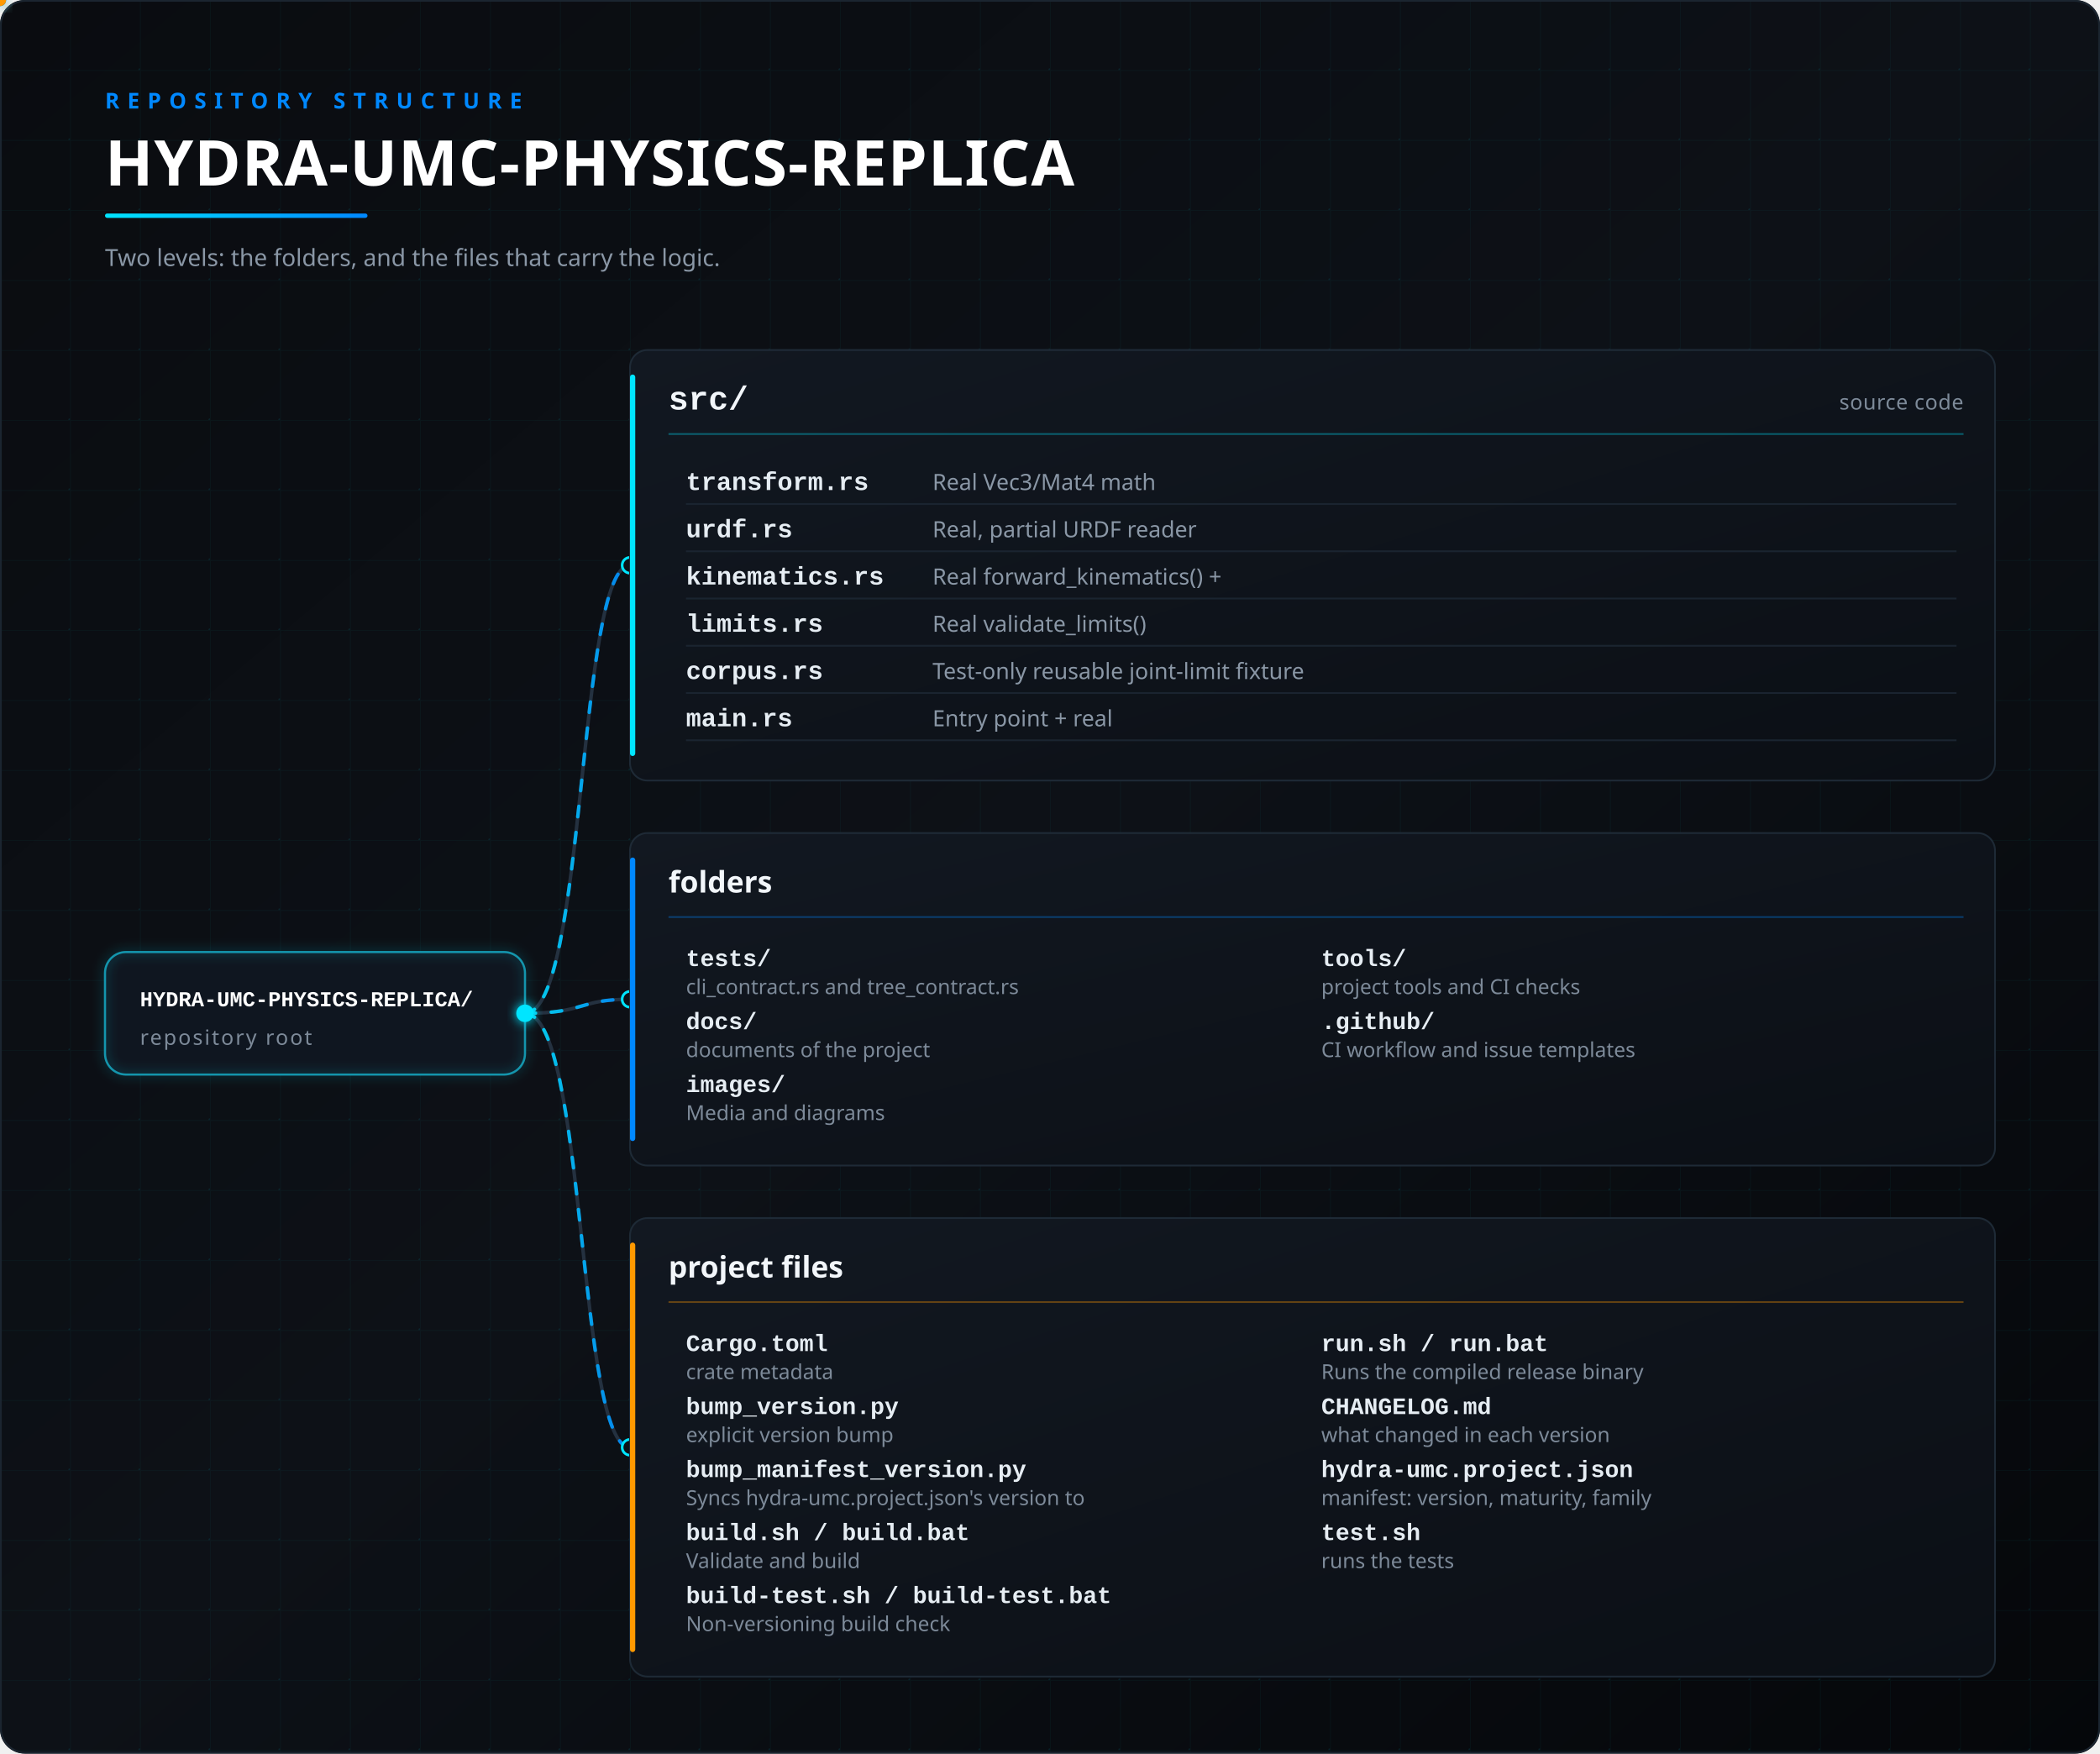
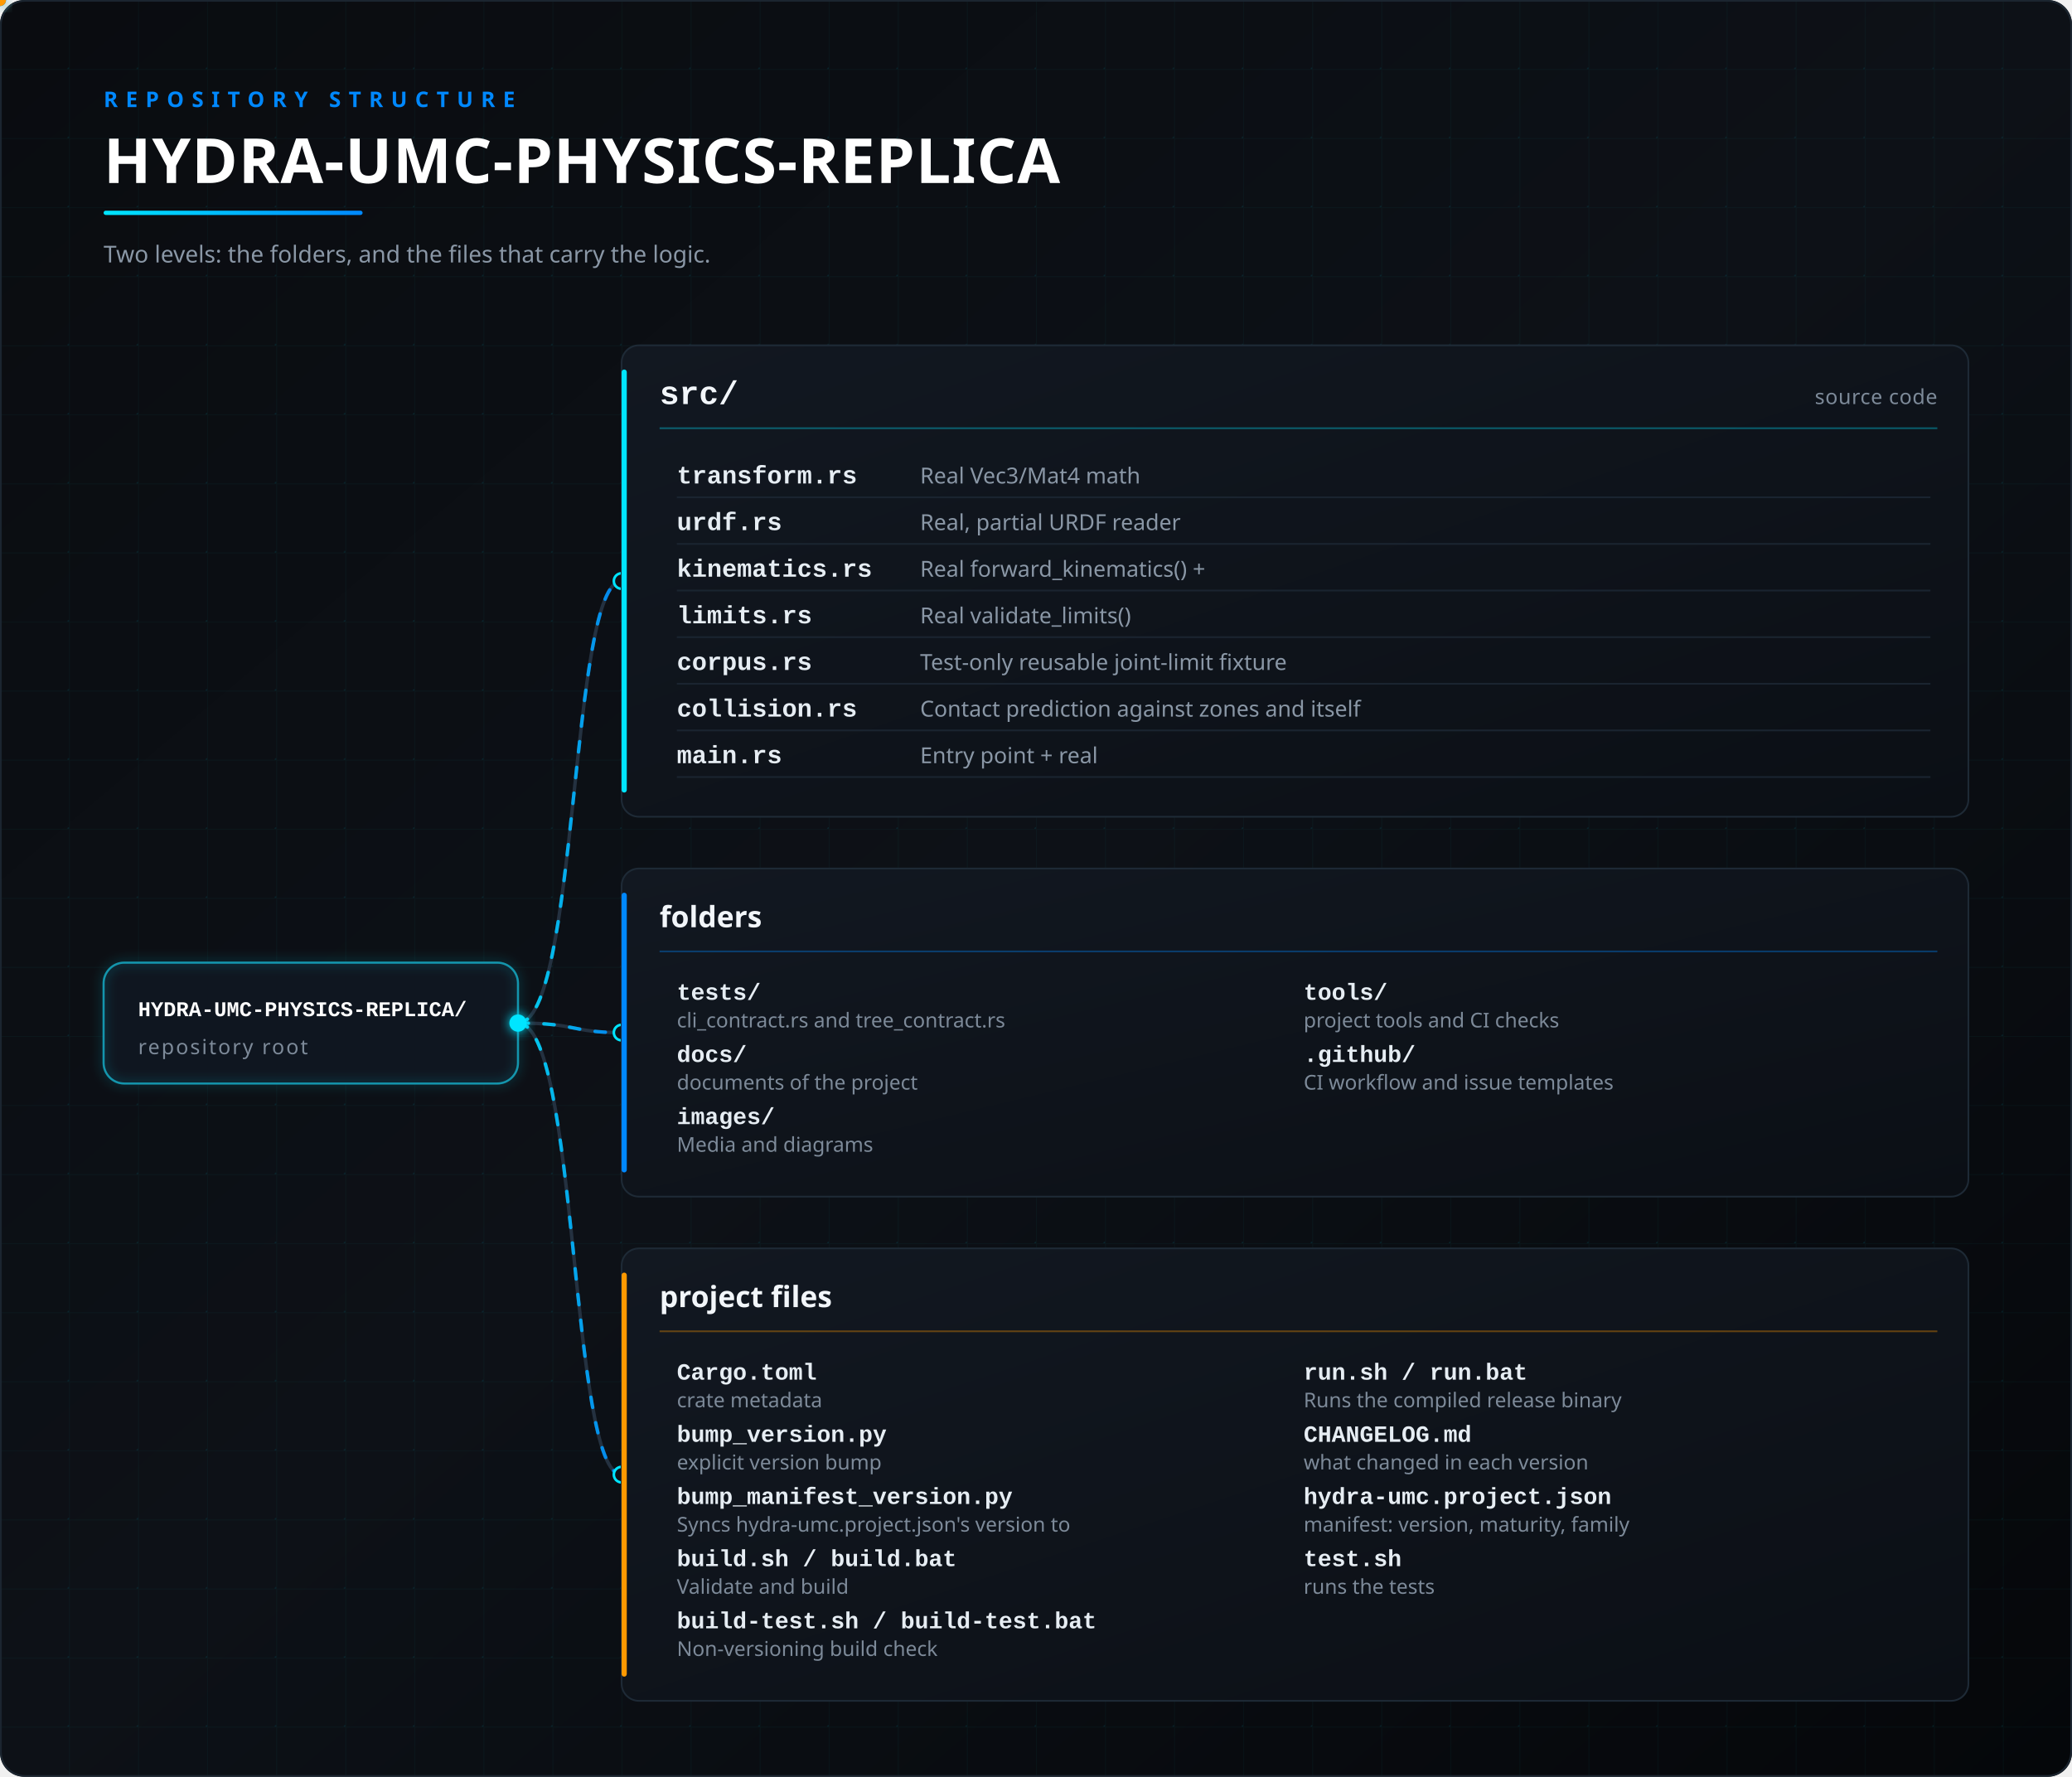
- <svg xmlns="http://www.w3.org/2000/svg" viewBox="0 0 1200 1002" width="100%" role="img" aria-labelledby="t d">
+ <svg xmlns="http://www.w3.org/2000/svg" viewBox="0 0 1200 1029" width="100%" role="img" aria-labelledby="t d">
  <defs>
    <linearGradient id="bg" x1="0" y1="0" x2="1" y2="1">
      <stop offset="0" stop-color="#0A0C10" />
      <stop offset="0.5" stop-color="#0D1117" />
      <stop offset="1" stop-color="#05070A" />
    </linearGradient>
    <linearGradient id="card" x1="0" y1="0" x2="1" y2="1">
      <stop offset="0" stop-color="#121821" />
      <stop offset="1" stop-color="#0B0F15" />
    </linearGradient>
    <linearGradient id="line" x1="0" y1="0" x2="1" y2="0">
      <stop offset="0" stop-color="#00E5FF" />
      <stop offset="1" stop-color="#0088FF" />
    </linearGradient>
    <filter id="glow" x="-50%" y="-50%" width="200%" height="200%">
      <feGaussianBlur stdDeviation="3" result="b" />
      <feMerge>
        <feMergeNode in="b" />
        <feMergeNode in="SourceGraphic" />
      </feMerge>
    </filter>
    <pattern id="grid" width="40" height="40" patternUnits="userSpaceOnUse">
      <path d="M40 0H0V40" fill="none" stroke="#00E5FF" stroke-opacity="0.035" />
      <circle cx="40" cy="40" r="1" fill="#00E5FF" fill-opacity="0.09" />
    </pattern>
  </defs>
-   <rect width="1200" height="1002" rx="14" fill="url(#bg)" />
-   <rect width="1200" height="1002" rx="14" fill="url(#grid)" />
-   <rect x="0.5" y="0.5" width="1199" height="1001" rx="14" fill="none" stroke="#1B2530" />
+   <rect width="1200" height="1029" rx="14" fill="url(#bg)" />
+   <rect width="1200" height="1029" rx="14" fill="url(#grid)" />
+   <rect x="0.5" y="0.5" width="1199" height="1028" rx="14" fill="none" stroke="#1B2530" />
  <text x="60" y="62" font-family="'Segoe UI','Noto Sans','Noto Sans CJK SC','Microsoft YaHei','Yu Gothic','Helvetica Neue',Helvetica,Arial,sans-serif" font-size="12.5" font-weight="600" fill="#0088FF" text-anchor="start" letter-spacing="4.5">REPOSITORY STRUCTURE</text>
  <text x="60" y="106" font-family="'Segoe UI','Noto Sans','Noto Sans CJK SC','Microsoft YaHei','Yu Gothic','Helvetica Neue',Helvetica,Arial,sans-serif" font-size="36" font-weight="700" fill="#FFFFFF" text-anchor="start" letter-spacing="0.5">HYDRA-UMC-PHYSICS-REPLICA</text>
  <rect x="60" y="122" width="150" height="2.5" rx="1.25" fill="url(#line)">
    <animate attributeName="width" values="40;150;150" keyTimes="0;0.4;1" dur="3s" repeatCount="indefinite" />
  </rect>
  <text x="60" y="152" font-family="'Segoe UI','Noto Sans','Noto Sans CJK SC','Microsoft YaHei','Yu Gothic','Helvetica Neue',Helvetica,Arial,sans-serif" font-size="13.5" font-weight="400" fill="#8A97A6" text-anchor="start">Two levels: the folders, and the files that carry the logic.</text>
-   <path id="c0" d="M300,579 C335,579 330,323 360,323" fill="none" stroke="#243140" stroke-width="2" />
-   <path d="M300,579 C335,579 330,323 360,323" fill="none" stroke="url(#line)" stroke-width="2" stroke-linecap="round" stroke-dasharray="6 9" opacity="0.9">
+   <path id="c0" d="M300,592.5 C335,592.5 330,336.5 360,336.5" fill="none" stroke="#243140" stroke-width="2" />
+   <path d="M300,592.5 C335,592.5 330,336.5 360,336.5" fill="none" stroke="url(#line)" stroke-width="2" stroke-linecap="round" stroke-dasharray="6 9" opacity="0.9">
    <animate attributeName="stroke-dashoffset" from="0" to="-30" dur="1.6s" repeatCount="indefinite" />
  </path>
-   <circle cx="360" cy="323" r="4.5" fill="#0D1117" stroke="#00E5FF" stroke-width="1.5" />
-   <path id="c1" d="M300,579 C335,579 330,571 360,571" fill="none" stroke="#243140" stroke-width="2" />
-   <path d="M300,579 C335,579 330,571 360,571" fill="none" stroke="url(#line)" stroke-width="2" stroke-linecap="round" stroke-dasharray="6 9" opacity="0.9">
+   <circle cx="360" cy="336.5" r="4.5" fill="#0D1117" stroke="#00E5FF" stroke-width="1.5" />
+   <path id="c1" d="M300,592.5 C335,592.5 330,598 360,598" fill="none" stroke="#243140" stroke-width="2" />
+   <path d="M300,592.5 C335,592.5 330,598 360,598" fill="none" stroke="url(#line)" stroke-width="2" stroke-linecap="round" stroke-dasharray="6 9" opacity="0.9">
    <animate attributeName="stroke-dashoffset" from="0" to="-30" dur="1.6s" repeatCount="indefinite" />
  </path>
-   <circle cx="360" cy="571" r="4.5" fill="#0D1117" stroke="#00E5FF" stroke-width="1.5" />
-   <path id="c2" d="M300,579 C335,579 330,827 360,827" fill="none" stroke="#243140" stroke-width="2" />
-   <path d="M300,579 C335,579 330,827 360,827" fill="none" stroke="url(#line)" stroke-width="2" stroke-linecap="round" stroke-dasharray="6 9" opacity="0.9">
+   <circle cx="360" cy="598" r="4.5" fill="#0D1117" stroke="#00E5FF" stroke-width="1.5" />
+   <path id="c2" d="M300,592.5 C335,592.5 330,854 360,854" fill="none" stroke="#243140" stroke-width="2" />
+   <path d="M300,592.5 C335,592.5 330,854 360,854" fill="none" stroke="url(#line)" stroke-width="2" stroke-linecap="round" stroke-dasharray="6 9" opacity="0.9">
    <animate attributeName="stroke-dashoffset" from="0" to="-30" dur="1.6s" repeatCount="indefinite" />
  </path>
-   <circle cx="360" cy="827" r="4.5" fill="#0D1117" stroke="#00E5FF" stroke-width="1.5" />
+   <circle cx="360" cy="854" r="4.5" fill="#0D1117" stroke="#00E5FF" stroke-width="1.5" />
  <circle r="3.5" fill="#00E5FF" filter="url(#glow)">
    <animateMotion dur="3.4s" repeatCount="indefinite">
      <mpath href="#c0" />
    </animateMotion>
  </circle>
  <circle r="3.5" fill="#0088FF" filter="url(#glow)">
    <animateMotion dur="4.2s" repeatCount="indefinite">
      <mpath href="#c1" />
    </animateMotion>
  </circle>
  <circle r="3.5" fill="#FF9900" filter="url(#glow)">
    <animateMotion dur="5.0s" repeatCount="indefinite">
      <mpath href="#c2" />
    </animateMotion>
  </circle>
-   <rect x="60" y="544" width="240" height="70" rx="12" fill="#0F1620" stroke="#2A3A4C" stroke-width="1.2" />
-   <rect x="60" y="544" width="240" height="70" rx="12" fill="none" stroke="#00E5FF" stroke-opacity="0.5" stroke-width="1.2" filter="url(#glow)">
+   <rect x="60" y="557.5" width="240" height="70" rx="12" fill="#0F1620" stroke="#2A3A4C" stroke-width="1.2" />
+   <rect x="60" y="557.5" width="240" height="70" rx="12" fill="none" stroke="#00E5FF" stroke-opacity="0.5" stroke-width="1.2" filter="url(#glow)">
    <animate attributeName="stroke-opacity" values="0.15;0.6;0.15" dur="3.6s" repeatCount="indefinite" />
  </rect>
-   <text x="80" y="575" font-family="'JetBrains Mono','Cascadia Code','SFMono-Regular',Consolas,'Liberation Mono',monospace" font-size="12.2" font-weight="700" fill="#FFFFFF" text-anchor="start">HYDRA-UMC-PHYSICS-REPLICA/</text>
-   <text x="80" y="597" font-family="'Segoe UI','Noto Sans','Noto Sans CJK SC','Microsoft YaHei','Yu Gothic','Helvetica Neue',Helvetica,Arial,sans-serif" font-size="12" font-weight="400" fill="#7D8A99" text-anchor="start" letter-spacing="1">repository root</text>
-   <circle cx="300" cy="579" r="5" fill="#00E5FF" filter="url(#glow)" />
-   <rect x="360" y="200" width="780" height="246" rx="10" fill="url(#card)" stroke="#1E2A36" stroke-width="1" />
-   <rect x="360" y="214" width="3" height="218" rx="1.5" fill="#00E5FF">
+   <text x="80" y="588.5" font-family="'JetBrains Mono','Cascadia Code','SFMono-Regular',Consolas,'Liberation Mono',monospace" font-size="12.2" font-weight="700" fill="#FFFFFF" text-anchor="start">HYDRA-UMC-PHYSICS-REPLICA/</text>
+   <text x="80" y="610.5" font-family="'Segoe UI','Noto Sans','Noto Sans CJK SC','Microsoft YaHei','Yu Gothic','Helvetica Neue',Helvetica,Arial,sans-serif" font-size="12" font-weight="400" fill="#7D8A99" text-anchor="start" letter-spacing="1">repository root</text>
+   <circle cx="300" cy="592.5" r="5" fill="#00E5FF" filter="url(#glow)" />
+   <rect x="360" y="200" width="780" height="273" rx="10" fill="url(#card)" stroke="#1E2A36" stroke-width="1" />
+   <rect x="360" y="214" width="3" height="245" rx="1.5" fill="#00E5FF">
    <animate attributeName="opacity" values="0.55;1;0.55" dur="4s" begin="0s" repeatCount="indefinite" />
  </rect>
  <text x="382" y="234" font-family="'JetBrains Mono','Cascadia Code','SFMono-Regular',Consolas,'Liberation Mono',monospace" font-size="19" font-weight="700" fill="#F2F6FA" text-anchor="start">src/</text>
  <text x="1122" y="234" font-family="'Segoe UI','Noto Sans','Noto Sans CJK SC','Microsoft YaHei','Yu Gothic','Helvetica Neue',Helvetica,Arial,sans-serif" font-size="12" font-weight="400" fill="#7D8A99" text-anchor="end" letter-spacing="0.3">source code</text>
  <line x1="382" y1="248" x2="1122" y2="248" stroke="#00E5FF" stroke-opacity="0.35" stroke-width="1" />
  <text x="392" y="280" font-family="'JetBrains Mono','Cascadia Code','SFMono-Regular',Consolas,'Liberation Mono',monospace" font-size="14.5" font-weight="600" fill="#E6EDF3" text-anchor="start">transform.rs</text>
  <text x="532.87" y="280" font-family="'Segoe UI','Noto Sans','Noto Sans CJK SC','Microsoft YaHei','Yu Gothic','Helvetica Neue',Helvetica,Arial,sans-serif" font-size="12.8" font-weight="400" fill="#8A97A6" text-anchor="start">Real Vec3/Mat4 math</text>
  <line x1="392" y1="288" x2="1118" y2="288" stroke="#1A2430" stroke-width="1" />
  <text x="392" y="307" font-family="'JetBrains Mono','Cascadia Code','SFMono-Regular',Consolas,'Liberation Mono',monospace" font-size="14.5" font-weight="600" fill="#E6EDF3" text-anchor="start">urdf.rs</text>
  <text x="532.87" y="307" font-family="'Segoe UI','Noto Sans','Noto Sans CJK SC','Microsoft YaHei','Yu Gothic','Helvetica Neue',Helvetica,Arial,sans-serif" font-size="12.8" font-weight="400" fill="#8A97A6" text-anchor="start">Real, partial URDF reader</text>
  <line x1="392" y1="315" x2="1118" y2="315" stroke="#1A2430" stroke-width="1" />
  <text x="392" y="334" font-family="'JetBrains Mono','Cascadia Code','SFMono-Regular',Consolas,'Liberation Mono',monospace" font-size="14.5" font-weight="600" fill="#E6EDF3" text-anchor="start">kinematics.rs</text>
  <text x="532.87" y="334" font-family="'Segoe UI','Noto Sans','Noto Sans CJK SC','Microsoft YaHei','Yu Gothic','Helvetica Neue',Helvetica,Arial,sans-serif" font-size="12.8" font-weight="400" fill="#8A97A6" text-anchor="start">Real forward_kinematics() +</text>
  <line x1="392" y1="342" x2="1118" y2="342" stroke="#1A2430" stroke-width="1" />
  <text x="392" y="361" font-family="'JetBrains Mono','Cascadia Code','SFMono-Regular',Consolas,'Liberation Mono',monospace" font-size="14.5" font-weight="600" fill="#E6EDF3" text-anchor="start">limits.rs</text>
  <text x="532.87" y="361" font-family="'Segoe UI','Noto Sans','Noto Sans CJK SC','Microsoft YaHei','Yu Gothic','Helvetica Neue',Helvetica,Arial,sans-serif" font-size="12.8" font-weight="400" fill="#8A97A6" text-anchor="start">Real validate_limits()</text>
  <line x1="392" y1="369" x2="1118" y2="369" stroke="#1A2430" stroke-width="1" />
  <text x="392" y="388" font-family="'JetBrains Mono','Cascadia Code','SFMono-Regular',Consolas,'Liberation Mono',monospace" font-size="14.5" font-weight="600" fill="#E6EDF3" text-anchor="start">corpus.rs</text>
  <text x="532.87" y="388" font-family="'Segoe UI','Noto Sans','Noto Sans CJK SC','Microsoft YaHei','Yu Gothic','Helvetica Neue',Helvetica,Arial,sans-serif" font-size="12.8" font-weight="400" fill="#8A97A6" text-anchor="start">Test-only reusable joint-limit fixture</text>
  <line x1="392" y1="396" x2="1118" y2="396" stroke="#1A2430" stroke-width="1" />
-   <text x="392" y="415" font-family="'JetBrains Mono','Cascadia Code','SFMono-Regular',Consolas,'Liberation Mono',monospace" font-size="14.5" font-weight="600" fill="#E6EDF3" text-anchor="start">main.rs</text>
-   <text x="532.87" y="415" font-family="'Segoe UI','Noto Sans','Noto Sans CJK SC','Microsoft YaHei','Yu Gothic','Helvetica Neue',Helvetica,Arial,sans-serif" font-size="12.8" font-weight="400" fill="#8A97A6" text-anchor="start">Entry point + real</text>
+   <text x="392" y="415" font-family="'JetBrains Mono','Cascadia Code','SFMono-Regular',Consolas,'Liberation Mono',monospace" font-size="14.5" font-weight="600" fill="#E6EDF3" text-anchor="start">collision.rs</text>
+   <text x="532.87" y="415" font-family="'Segoe UI','Noto Sans','Noto Sans CJK SC','Microsoft YaHei','Yu Gothic','Helvetica Neue',Helvetica,Arial,sans-serif" font-size="12.8" font-weight="400" fill="#8A97A6" text-anchor="start">Contact prediction against zones and itself</text>
  <line x1="392" y1="423" x2="1118" y2="423" stroke="#1A2430" stroke-width="1" />
-   <rect x="360" y="476" width="780" height="190" rx="10" fill="url(#card)" stroke="#1E2A36" stroke-width="1" />
-   <rect x="360" y="490" width="3" height="162" rx="1.5" fill="#0088FF">
+   <text x="392" y="442" font-family="'JetBrains Mono','Cascadia Code','SFMono-Regular',Consolas,'Liberation Mono',monospace" font-size="14.5" font-weight="600" fill="#E6EDF3" text-anchor="start">main.rs</text>
+   <text x="532.87" y="442" font-family="'Segoe UI','Noto Sans','Noto Sans CJK SC','Microsoft YaHei','Yu Gothic','Helvetica Neue',Helvetica,Arial,sans-serif" font-size="12.8" font-weight="400" fill="#8A97A6" text-anchor="start">Entry point + real</text>
+   <line x1="392" y1="450" x2="1118" y2="450" stroke="#1A2430" stroke-width="1" />
+   <rect x="360" y="503" width="780" height="190" rx="10" fill="url(#card)" stroke="#1E2A36" stroke-width="1" />
+   <rect x="360" y="517" width="3" height="162" rx="1.5" fill="#0088FF">
    <animate attributeName="opacity" values="0.55;1;0.55" dur="4s" begin="0.6s" repeatCount="indefinite" />
  </rect>
-   <text x="382" y="510" font-family="'Segoe UI','Noto Sans','Noto Sans CJK SC','Microsoft YaHei','Yu Gothic','Helvetica Neue',Helvetica,Arial,sans-serif" font-size="17" font-weight="700" fill="#F2F6FA" text-anchor="start">folders</text>
-   <line x1="382" y1="524" x2="1122" y2="524" stroke="#0088FF" stroke-opacity="0.35" stroke-width="1" />
-   <text x="392" y="552" font-family="'JetBrains Mono','Cascadia Code','SFMono-Regular',Consolas,'Liberation Mono',monospace" font-size="13.5" font-weight="600" fill="#E6EDF3" text-anchor="start">tests/</text>
-   <text x="392" y="568" font-family="'Segoe UI','Noto Sans','Noto Sans CJK SC','Microsoft YaHei','Yu Gothic','Helvetica Neue',Helvetica,Arial,sans-serif" font-size="11.8" font-weight="400" fill="#7D8A99" text-anchor="start">cli_contract.rs and tree_contract.rs</text>
-   <text x="392" y="588" font-family="'JetBrains Mono','Cascadia Code','SFMono-Regular',Consolas,'Liberation Mono',monospace" font-size="13.5" font-weight="600" fill="#E6EDF3" text-anchor="start">docs/</text>
-   <text x="392" y="604" font-family="'Segoe UI','Noto Sans','Noto Sans CJK SC','Microsoft YaHei','Yu Gothic','Helvetica Neue',Helvetica,Arial,sans-serif" font-size="11.8" font-weight="400" fill="#7D8A99" text-anchor="start">documents of the project</text>
-   <text x="392" y="624" font-family="'JetBrains Mono','Cascadia Code','SFMono-Regular',Consolas,'Liberation Mono',monospace" font-size="13.5" font-weight="600" fill="#E6EDF3" text-anchor="start">images/</text>
-   <text x="392" y="640" font-family="'Segoe UI','Noto Sans','Noto Sans CJK SC','Microsoft YaHei','Yu Gothic','Helvetica Neue',Helvetica,Arial,sans-serif" font-size="11.8" font-weight="400" fill="#7D8A99" text-anchor="start">Media and diagrams</text>
-   <text x="755" y="552" font-family="'JetBrains Mono','Cascadia Code','SFMono-Regular',Consolas,'Liberation Mono',monospace" font-size="13.5" font-weight="600" fill="#E6EDF3" text-anchor="start">tools/</text>
-   <text x="755" y="568" font-family="'Segoe UI','Noto Sans','Noto Sans CJK SC','Microsoft YaHei','Yu Gothic','Helvetica Neue',Helvetica,Arial,sans-serif" font-size="11.8" font-weight="400" fill="#7D8A99" text-anchor="start">project tools and CI checks</text>
-   <text x="755" y="588" font-family="'JetBrains Mono','Cascadia Code','SFMono-Regular',Consolas,'Liberation Mono',monospace" font-size="13.5" font-weight="600" fill="#E6EDF3" text-anchor="start">.github/</text>
-   <text x="755" y="604" font-family="'Segoe UI','Noto Sans','Noto Sans CJK SC','Microsoft YaHei','Yu Gothic','Helvetica Neue',Helvetica,Arial,sans-serif" font-size="11.8" font-weight="400" fill="#7D8A99" text-anchor="start">CI workflow and issue templates</text>
-   <rect x="360" y="696" width="780" height="262" rx="10" fill="url(#card)" stroke="#1E2A36" stroke-width="1" />
-   <rect x="360" y="710" width="3" height="234" rx="1.5" fill="#FF9900">
+   <text x="382" y="537" font-family="'Segoe UI','Noto Sans','Noto Sans CJK SC','Microsoft YaHei','Yu Gothic','Helvetica Neue',Helvetica,Arial,sans-serif" font-size="17" font-weight="700" fill="#F2F6FA" text-anchor="start">folders</text>
+   <line x1="382" y1="551" x2="1122" y2="551" stroke="#0088FF" stroke-opacity="0.35" stroke-width="1" />
+   <text x="392" y="579" font-family="'JetBrains Mono','Cascadia Code','SFMono-Regular',Consolas,'Liberation Mono',monospace" font-size="13.5" font-weight="600" fill="#E6EDF3" text-anchor="start">tests/</text>
+   <text x="392" y="595" font-family="'Segoe UI','Noto Sans','Noto Sans CJK SC','Microsoft YaHei','Yu Gothic','Helvetica Neue',Helvetica,Arial,sans-serif" font-size="11.8" font-weight="400" fill="#7D8A99" text-anchor="start">cli_contract.rs and tree_contract.rs</text>
+   <text x="392" y="615" font-family="'JetBrains Mono','Cascadia Code','SFMono-Regular',Consolas,'Liberation Mono',monospace" font-size="13.5" font-weight="600" fill="#E6EDF3" text-anchor="start">docs/</text>
+   <text x="392" y="631" font-family="'Segoe UI','Noto Sans','Noto Sans CJK SC','Microsoft YaHei','Yu Gothic','Helvetica Neue',Helvetica,Arial,sans-serif" font-size="11.8" font-weight="400" fill="#7D8A99" text-anchor="start">documents of the project</text>
+   <text x="392" y="651" font-family="'JetBrains Mono','Cascadia Code','SFMono-Regular',Consolas,'Liberation Mono',monospace" font-size="13.5" font-weight="600" fill="#E6EDF3" text-anchor="start">images/</text>
+   <text x="392" y="667" font-family="'Segoe UI','Noto Sans','Noto Sans CJK SC','Microsoft YaHei','Yu Gothic','Helvetica Neue',Helvetica,Arial,sans-serif" font-size="11.8" font-weight="400" fill="#7D8A99" text-anchor="start">Media and diagrams</text>
+   <text x="755" y="579" font-family="'JetBrains Mono','Cascadia Code','SFMono-Regular',Consolas,'Liberation Mono',monospace" font-size="13.5" font-weight="600" fill="#E6EDF3" text-anchor="start">tools/</text>
+   <text x="755" y="595" font-family="'Segoe UI','Noto Sans','Noto Sans CJK SC','Microsoft YaHei','Yu Gothic','Helvetica Neue',Helvetica,Arial,sans-serif" font-size="11.8" font-weight="400" fill="#7D8A99" text-anchor="start">project tools and CI checks</text>
+   <text x="755" y="615" font-family="'JetBrains Mono','Cascadia Code','SFMono-Regular',Consolas,'Liberation Mono',monospace" font-size="13.5" font-weight="600" fill="#E6EDF3" text-anchor="start">.github/</text>
+   <text x="755" y="631" font-family="'Segoe UI','Noto Sans','Noto Sans CJK SC','Microsoft YaHei','Yu Gothic','Helvetica Neue',Helvetica,Arial,sans-serif" font-size="11.8" font-weight="400" fill="#7D8A99" text-anchor="start">CI workflow and issue templates</text>
+   <rect x="360" y="723" width="780" height="262" rx="10" fill="url(#card)" stroke="#1E2A36" stroke-width="1" />
+   <rect x="360" y="737" width="3" height="234" rx="1.5" fill="#FF9900">
    <animate attributeName="opacity" values="0.55;1;0.55" dur="4s" begin="1.2s" repeatCount="indefinite" />
  </rect>
-   <text x="382" y="730" font-family="'Segoe UI','Noto Sans','Noto Sans CJK SC','Microsoft YaHei','Yu Gothic','Helvetica Neue',Helvetica,Arial,sans-serif" font-size="17" font-weight="700" fill="#F2F6FA" text-anchor="start">project files</text>
-   <line x1="382" y1="744" x2="1122" y2="744" stroke="#FF9900" stroke-opacity="0.35" stroke-width="1" />
-   <text x="392" y="772" font-family="'JetBrains Mono','Cascadia Code','SFMono-Regular',Consolas,'Liberation Mono',monospace" font-size="13.5" font-weight="600" fill="#E6EDF3" text-anchor="start">Cargo.toml</text>
-   <text x="392" y="788" font-family="'Segoe UI','Noto Sans','Noto Sans CJK SC','Microsoft YaHei','Yu Gothic','Helvetica Neue',Helvetica,Arial,sans-serif" font-size="11.8" font-weight="400" fill="#7D8A99" text-anchor="start">crate metadata</text>
-   <text x="392" y="808" font-family="'JetBrains Mono','Cascadia Code','SFMono-Regular',Consolas,'Liberation Mono',monospace" font-size="13.5" font-weight="600" fill="#E6EDF3" text-anchor="start">bump_version.py</text>
-   <text x="392" y="824" font-family="'Segoe UI','Noto Sans','Noto Sans CJK SC','Microsoft YaHei','Yu Gothic','Helvetica Neue',Helvetica,Arial,sans-serif" font-size="11.8" font-weight="400" fill="#7D8A99" text-anchor="start">explicit version bump</text>
-   <text x="392" y="844" font-family="'JetBrains Mono','Cascadia Code','SFMono-Regular',Consolas,'Liberation Mono',monospace" font-size="13.5" font-weight="600" fill="#E6EDF3" text-anchor="start">bump_manifest_version.py</text>
-   <text x="392" y="860" font-family="'Segoe UI','Noto Sans','Noto Sans CJK SC','Microsoft YaHei','Yu Gothic','Helvetica Neue',Helvetica,Arial,sans-serif" font-size="11.8" font-weight="400" fill="#7D8A99" text-anchor="start">Syncs hydra-umc.project.json's version to</text>
-   <text x="392" y="880" font-family="'JetBrains Mono','Cascadia Code','SFMono-Regular',Consolas,'Liberation Mono',monospace" font-size="13.5" font-weight="600" fill="#E6EDF3" text-anchor="start">build.sh / build.bat</text>
-   <text x="392" y="896" font-family="'Segoe UI','Noto Sans','Noto Sans CJK SC','Microsoft YaHei','Yu Gothic','Helvetica Neue',Helvetica,Arial,sans-serif" font-size="11.8" font-weight="400" fill="#7D8A99" text-anchor="start">Validate and build</text>
-   <text x="392" y="916" font-family="'JetBrains Mono','Cascadia Code','SFMono-Regular',Consolas,'Liberation Mono',monospace" font-size="13.5" font-weight="600" fill="#E6EDF3" text-anchor="start">build-test.sh / build-test.bat</text>
-   <text x="392" y="932" font-family="'Segoe UI','Noto Sans','Noto Sans CJK SC','Microsoft YaHei','Yu Gothic','Helvetica Neue',Helvetica,Arial,sans-serif" font-size="11.8" font-weight="400" fill="#7D8A99" text-anchor="start">Non-versioning build check</text>
-   <text x="755" y="772" font-family="'JetBrains Mono','Cascadia Code','SFMono-Regular',Consolas,'Liberation Mono',monospace" font-size="13.5" font-weight="600" fill="#E6EDF3" text-anchor="start">run.sh / run.bat</text>
-   <text x="755" y="788" font-family="'Segoe UI','Noto Sans','Noto Sans CJK SC','Microsoft YaHei','Yu Gothic','Helvetica Neue',Helvetica,Arial,sans-serif" font-size="11.8" font-weight="400" fill="#7D8A99" text-anchor="start">Runs the compiled release binary</text>
-   <text x="755" y="808" font-family="'JetBrains Mono','Cascadia Code','SFMono-Regular',Consolas,'Liberation Mono',monospace" font-size="13.5" font-weight="600" fill="#E6EDF3" text-anchor="start">CHANGELOG.md</text>
-   <text x="755" y="824" font-family="'Segoe UI','Noto Sans','Noto Sans CJK SC','Microsoft YaHei','Yu Gothic','Helvetica Neue',Helvetica,Arial,sans-serif" font-size="11.8" font-weight="400" fill="#7D8A99" text-anchor="start">what changed in each version</text>
-   <text x="755" y="844" font-family="'JetBrains Mono','Cascadia Code','SFMono-Regular',Consolas,'Liberation Mono',monospace" font-size="13.5" font-weight="600" fill="#E6EDF3" text-anchor="start">hydra-umc.project.json</text>
-   <text x="755" y="860" font-family="'Segoe UI','Noto Sans','Noto Sans CJK SC','Microsoft YaHei','Yu Gothic','Helvetica Neue',Helvetica,Arial,sans-serif" font-size="11.8" font-weight="400" fill="#7D8A99" text-anchor="start">manifest: version, maturity, family</text>
-   <text x="755" y="880" font-family="'JetBrains Mono','Cascadia Code','SFMono-Regular',Consolas,'Liberation Mono',monospace" font-size="13.5" font-weight="600" fill="#E6EDF3" text-anchor="start">test.sh</text>
-   <text x="755" y="896" font-family="'Segoe UI','Noto Sans','Noto Sans CJK SC','Microsoft YaHei','Yu Gothic','Helvetica Neue',Helvetica,Arial,sans-serif" font-size="11.8" font-weight="400" fill="#7D8A99" text-anchor="start">runs the tests</text>
+   <text x="382" y="757" font-family="'Segoe UI','Noto Sans','Noto Sans CJK SC','Microsoft YaHei','Yu Gothic','Helvetica Neue',Helvetica,Arial,sans-serif" font-size="17" font-weight="700" fill="#F2F6FA" text-anchor="start">project files</text>
+   <line x1="382" y1="771" x2="1122" y2="771" stroke="#FF9900" stroke-opacity="0.35" stroke-width="1" />
+   <text x="392" y="799" font-family="'JetBrains Mono','Cascadia Code','SFMono-Regular',Consolas,'Liberation Mono',monospace" font-size="13.5" font-weight="600" fill="#E6EDF3" text-anchor="start">Cargo.toml</text>
+   <text x="392" y="815" font-family="'Segoe UI','Noto Sans','Noto Sans CJK SC','Microsoft YaHei','Yu Gothic','Helvetica Neue',Helvetica,Arial,sans-serif" font-size="11.8" font-weight="400" fill="#7D8A99" text-anchor="start">crate metadata</text>
+   <text x="392" y="835" font-family="'JetBrains Mono','Cascadia Code','SFMono-Regular',Consolas,'Liberation Mono',monospace" font-size="13.5" font-weight="600" fill="#E6EDF3" text-anchor="start">bump_version.py</text>
+   <text x="392" y="851" font-family="'Segoe UI','Noto Sans','Noto Sans CJK SC','Microsoft YaHei','Yu Gothic','Helvetica Neue',Helvetica,Arial,sans-serif" font-size="11.8" font-weight="400" fill="#7D8A99" text-anchor="start">explicit version bump</text>
+   <text x="392" y="871" font-family="'JetBrains Mono','Cascadia Code','SFMono-Regular',Consolas,'Liberation Mono',monospace" font-size="13.5" font-weight="600" fill="#E6EDF3" text-anchor="start">bump_manifest_version.py</text>
+   <text x="392" y="887" font-family="'Segoe UI','Noto Sans','Noto Sans CJK SC','Microsoft YaHei','Yu Gothic','Helvetica Neue',Helvetica,Arial,sans-serif" font-size="11.8" font-weight="400" fill="#7D8A99" text-anchor="start">Syncs hydra-umc.project.json's version to</text>
+   <text x="392" y="907" font-family="'JetBrains Mono','Cascadia Code','SFMono-Regular',Consolas,'Liberation Mono',monospace" font-size="13.5" font-weight="600" fill="#E6EDF3" text-anchor="start">build.sh / build.bat</text>
+   <text x="392" y="923" font-family="'Segoe UI','Noto Sans','Noto Sans CJK SC','Microsoft YaHei','Yu Gothic','Helvetica Neue',Helvetica,Arial,sans-serif" font-size="11.8" font-weight="400" fill="#7D8A99" text-anchor="start">Validate and build</text>
+   <text x="392" y="943" font-family="'JetBrains Mono','Cascadia Code','SFMono-Regular',Consolas,'Liberation Mono',monospace" font-size="13.5" font-weight="600" fill="#E6EDF3" text-anchor="start">build-test.sh / build-test.bat</text>
+   <text x="392" y="959" font-family="'Segoe UI','Noto Sans','Noto Sans CJK SC','Microsoft YaHei','Yu Gothic','Helvetica Neue',Helvetica,Arial,sans-serif" font-size="11.8" font-weight="400" fill="#7D8A99" text-anchor="start">Non-versioning build check</text>
+   <text x="755" y="799" font-family="'JetBrains Mono','Cascadia Code','SFMono-Regular',Consolas,'Liberation Mono',monospace" font-size="13.5" font-weight="600" fill="#E6EDF3" text-anchor="start">run.sh / run.bat</text>
+   <text x="755" y="815" font-family="'Segoe UI','Noto Sans','Noto Sans CJK SC','Microsoft YaHei','Yu Gothic','Helvetica Neue',Helvetica,Arial,sans-serif" font-size="11.8" font-weight="400" fill="#7D8A99" text-anchor="start">Runs the compiled release binary</text>
+   <text x="755" y="835" font-family="'JetBrains Mono','Cascadia Code','SFMono-Regular',Consolas,'Liberation Mono',monospace" font-size="13.5" font-weight="600" fill="#E6EDF3" text-anchor="start">CHANGELOG.md</text>
+   <text x="755" y="851" font-family="'Segoe UI','Noto Sans','Noto Sans CJK SC','Microsoft YaHei','Yu Gothic','Helvetica Neue',Helvetica,Arial,sans-serif" font-size="11.8" font-weight="400" fill="#7D8A99" text-anchor="start">what changed in each version</text>
+   <text x="755" y="871" font-family="'JetBrains Mono','Cascadia Code','SFMono-Regular',Consolas,'Liberation Mono',monospace" font-size="13.5" font-weight="600" fill="#E6EDF3" text-anchor="start">hydra-umc.project.json</text>
+   <text x="755" y="887" font-family="'Segoe UI','Noto Sans','Noto Sans CJK SC','Microsoft YaHei','Yu Gothic','Helvetica Neue',Helvetica,Arial,sans-serif" font-size="11.8" font-weight="400" fill="#7D8A99" text-anchor="start">manifest: version, maturity, family</text>
+   <text x="755" y="907" font-family="'JetBrains Mono','Cascadia Code','SFMono-Regular',Consolas,'Liberation Mono',monospace" font-size="13.5" font-weight="600" fill="#E6EDF3" text-anchor="start">test.sh</text>
+   <text x="755" y="923" font-family="'Segoe UI','Noto Sans','Noto Sans CJK SC','Microsoft YaHei','Yu Gothic','Helvetica Neue',Helvetica,Arial,sans-serif" font-size="11.8" font-weight="400" fill="#7D8A99" text-anchor="start">runs the tests</text>
</svg>
